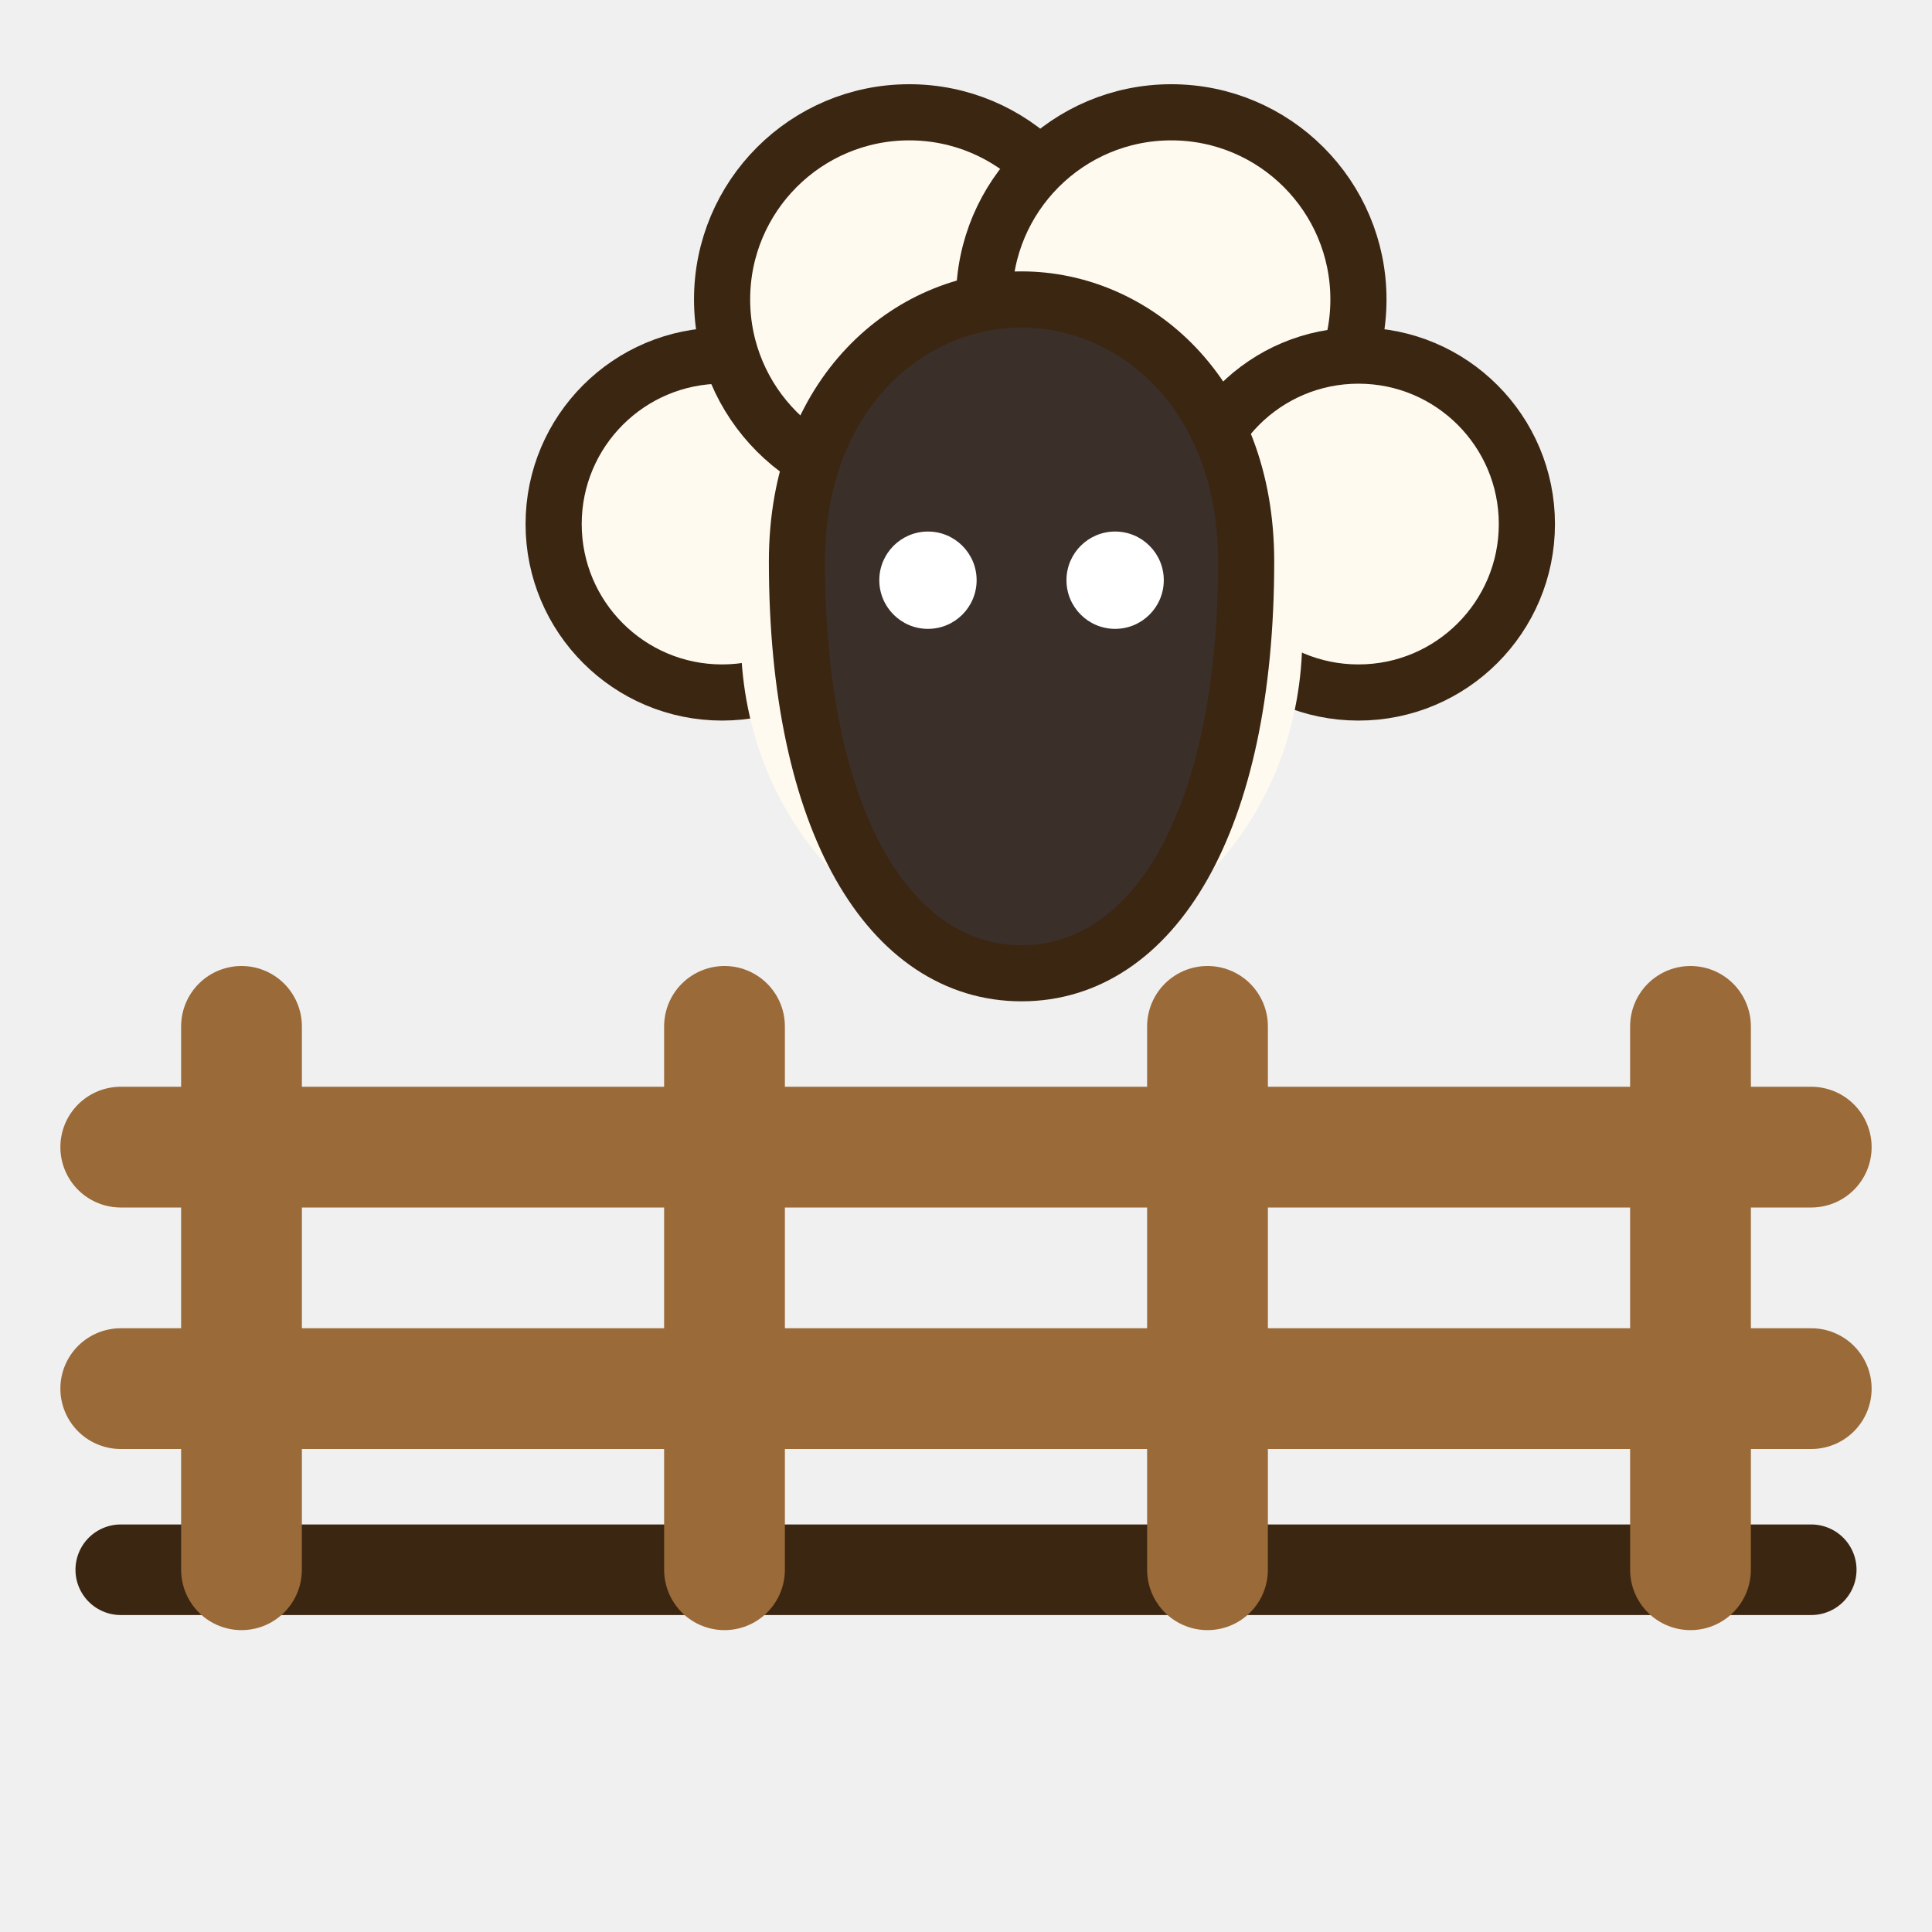
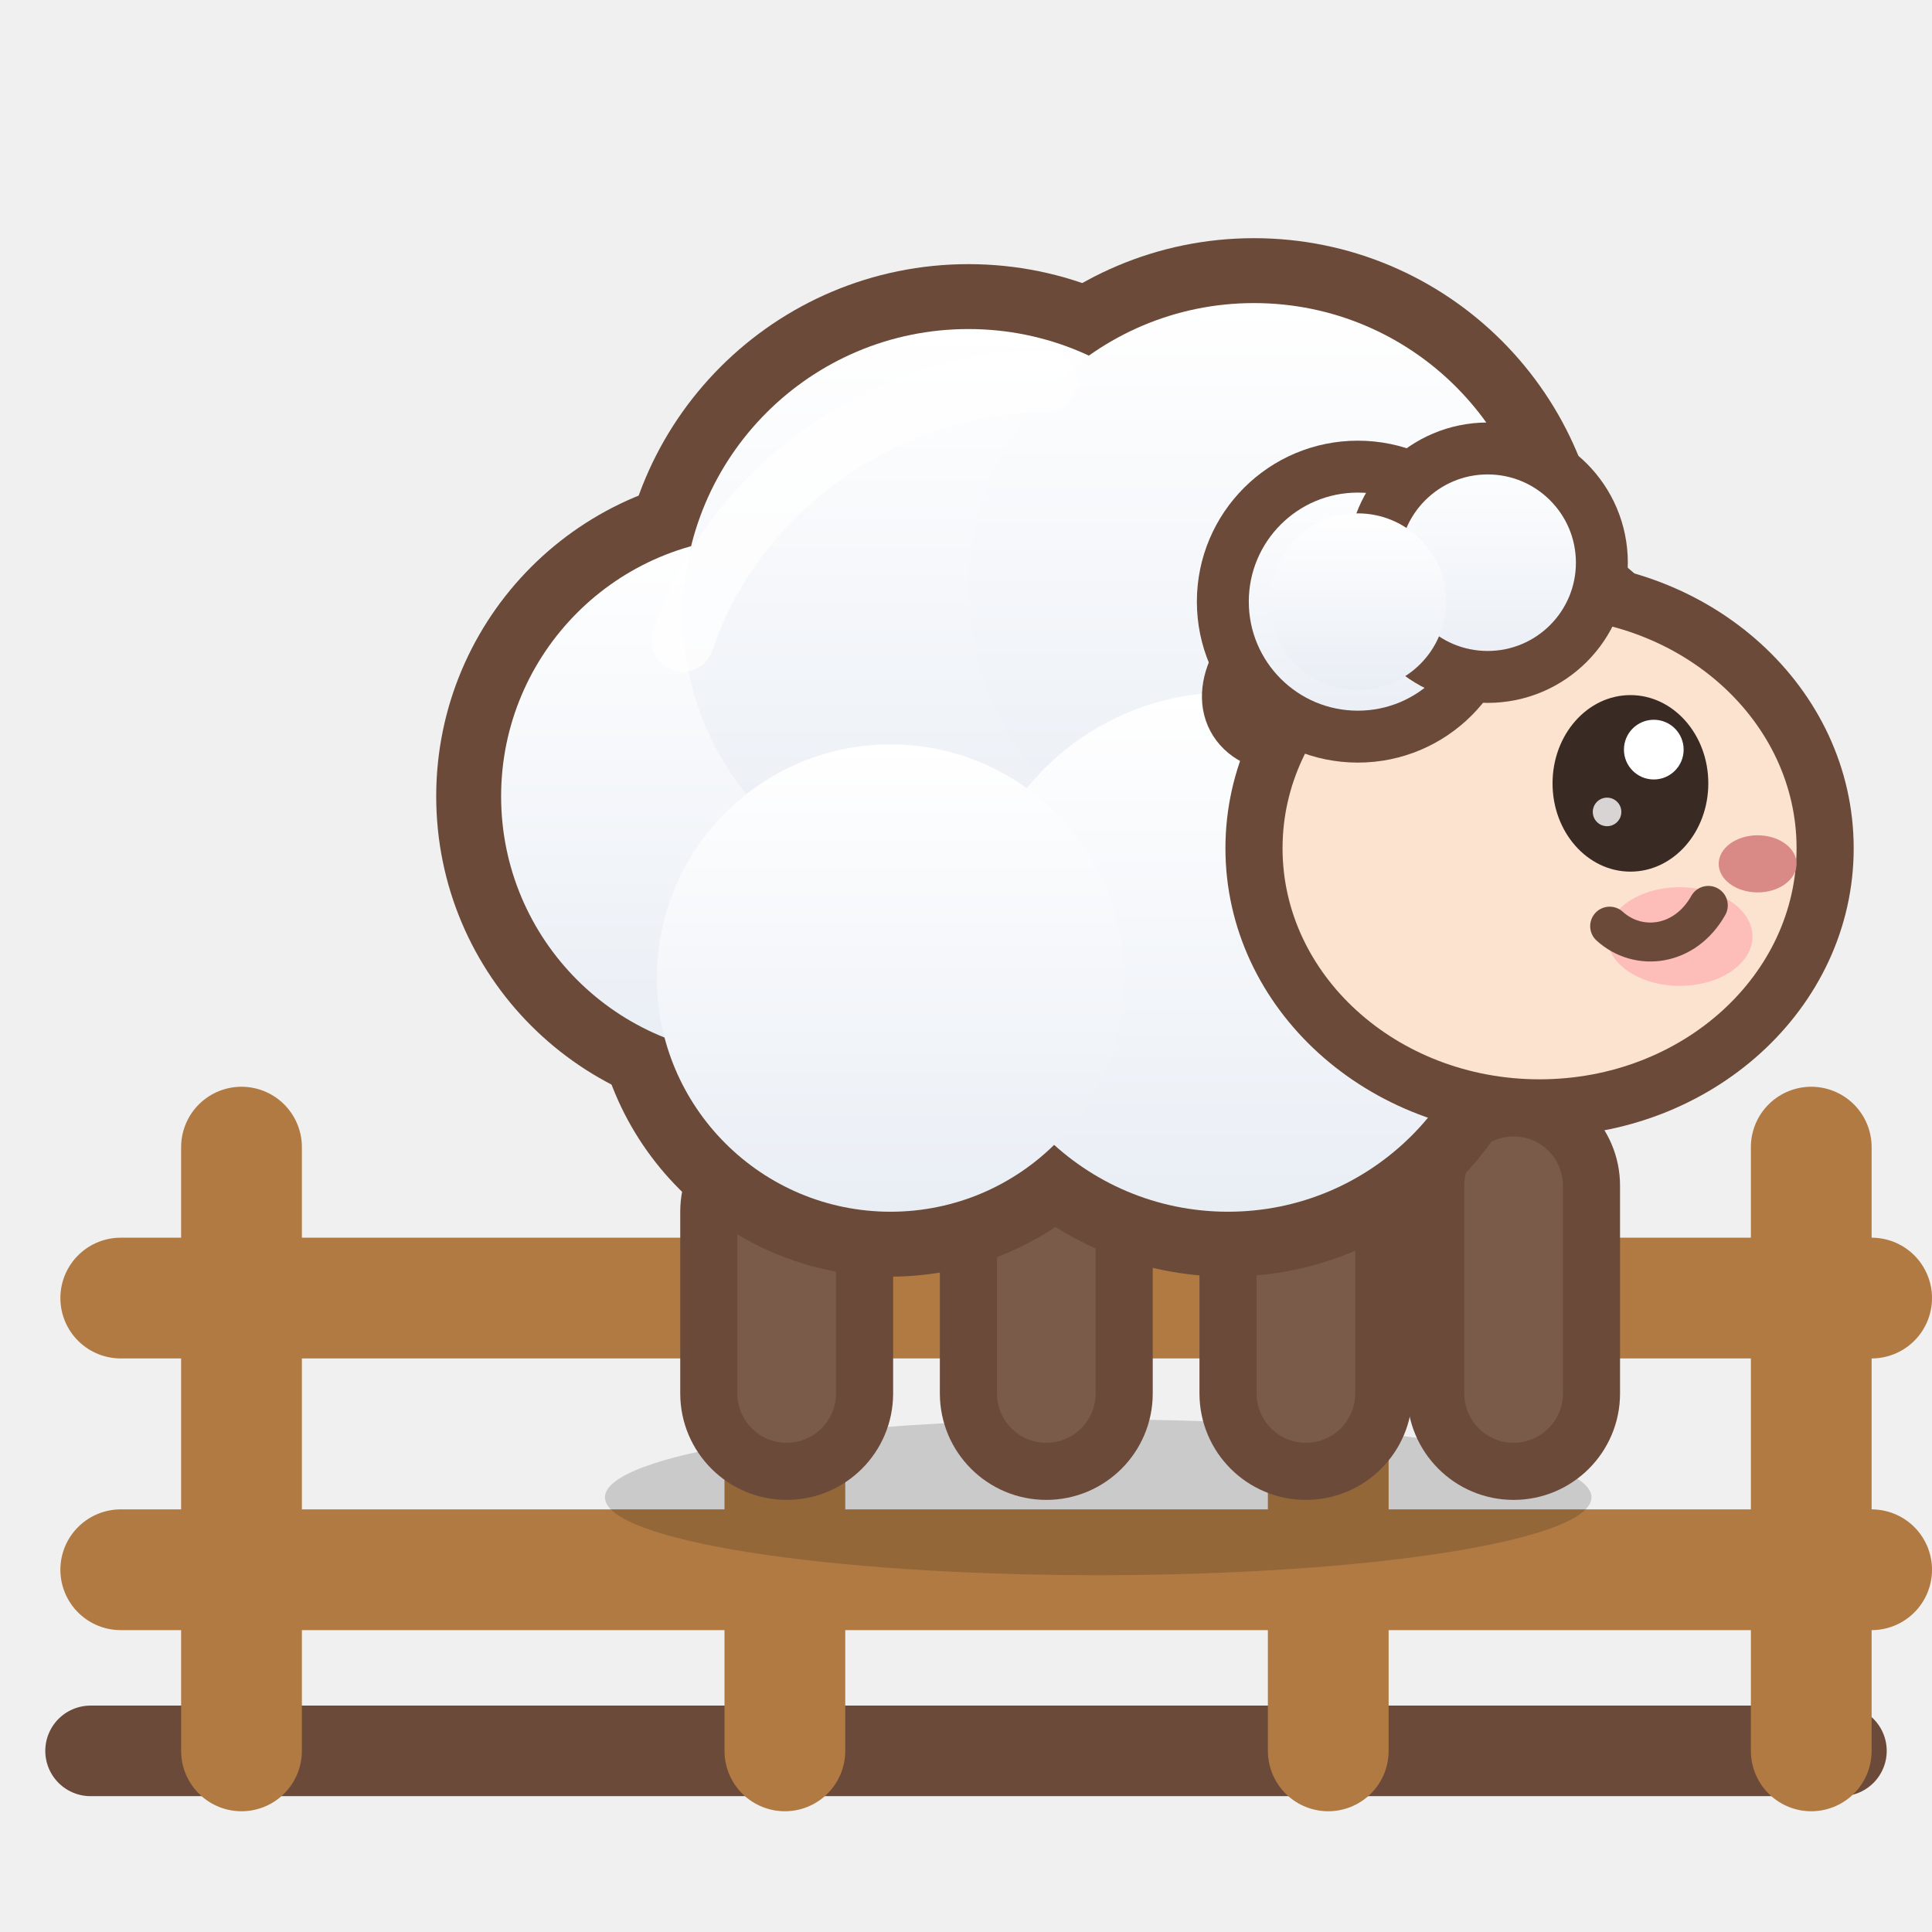
<svg xmlns="http://www.w3.org/2000/svg" viewBox="0 0 64 64" stroke-linejoin="round" stroke-linecap="round">
-   <path d="M4 52h56" stroke="#3b2612" stroke-width="3" />
-   <path d="M8 52V34M24 52V34M40 52V34M56 52V34M4 38h56M4 46h56" stroke="#9a6a38" stroke-width="4" fill="none" />
-   <g transform="translate(14 0) scale(.62)">
-     <g fill="#fffaf0" stroke="#3b2612" stroke-width="3">
-       <circle cx="16" cy="28" r="9" />
-       <circle cx="26" cy="16" r="10" />
-       <circle cx="40" cy="16" r="10" />
-       <circle cx="50" cy="28" r="9" />
+   <path d="M3 58h58" stroke="#6b4a3a" stroke-width="3" />
+   <path d="M8 58V38M26 58V38M44 58V38M60 58V38M4 43h58M4 52h58" stroke="#b07a42" stroke-width="4" fill="none" />
+   <g transform="translate(8 -2) scale(.86)">
+     <defs>
+       <linearGradient id="lM" x1="0" y1="0" x2="0" y2="1">
+         <stop offset="0" stop-color="#ffffff" />
+         <stop offset="1" stop-color="#e9eef5" />
+       </linearGradient>
+     </defs>
+     <ellipse cx="33" cy="60" rx="19" ry="3" fill="#000" opacity=".16" />
+     <g stroke="#6b4a3a" stroke-width="2.2" fill="#7a5a48">
+       <rect x="18" y="46" width="6" height="13" rx="3" />
+       <rect x="28" y="47" width="6" height="12" rx="3" />
+       <rect x="38" y="47" width="6" height="12" rx="3" />
+       <rect x="46" y="45" width="6" height="14" rx="3" />
    </g>
-     <ellipse cx="32" cy="34" rx="15" ry="17" fill="#fffaf0" />
-     <path d="M20 30c0-9 6-14 12-14s12 5 12 14c0 14-5 22-12 22s-12-8-12-22z" fill="#3b2f2a" stroke="#3b2612" stroke-width="3" />
-     <circle cx="27" cy="31" r="2.6" fill="#fff" />
-     <circle cx="37" cy="31" r="2.6" fill="#fff" />
+     <g transform="translate(0 -3)">
+       <g fill="#6b4a3a" stroke="#6b4a3a" stroke-width="5" stroke-linejoin="round">
+         <circle cx="20" cy="36" r="10" />
+         <circle cx="28" cy="29" r="11" />
+         <circle cx="39" cy="28" r="11" />
+         <circle cx="46" cy="36" r="9" />
+         <circle cx="38" cy="42" r="10" />
+         <circle cx="25" cy="43" r="9" />
+       </g>
+       <g fill="url(#lM)">
+         <circle cx="20" cy="36" r="10" />
+         <circle cx="28" cy="29" r="11" />
+         <circle cx="39" cy="28" r="11" />
+         <circle cx="46" cy="36" r="9" />
+         <circle cx="38" cy="42" r="10" />
+         <circle cx="25" cy="43" r="9" />
+       </g>
+       <path d="M17 30c2-6 8-10 14-10" fill="none" stroke="#fff" stroke-width="2.4" stroke-linecap="round" opacity=".75" />
+       <g stroke="#6b4a3a" stroke-width="2.2">
+         <ellipse cx="42" cy="31" rx="4.2" ry="2.6" transform="rotate(-28 42 31)" fill="#f2b3a4" />
+         <ellipse cx="50" cy="38" rx="11" ry="10" fill="#fbe3cf" />
+       </g>
+       <circle cx="43" cy="28.5" r="5.2" fill="url(#lM)" stroke="#6b4a3a" stroke-width="2" />
+       <circle cx="48" cy="27" r="4.4" fill="url(#lM)" stroke="#6b4a3a" stroke-width="2" />
+       <circle cx="43" cy="28.5" r="3.4" fill="url(#lM)" />
+       <ellipse cx="53.5" cy="35.5" rx="3" ry="3.4" fill="#3a2a24" />
+       <circle cx="54.4" cy="34.2" r="1.15" fill="#fff" />
+       <circle cx="52.6" cy="36.6" r=".55" fill="#fff" opacity=".8" />
+       <ellipse cx="55.4" cy="41.4" rx="2.8" ry="1.9" fill="#ff9fa8" opacity=".55" />
+       <path d="M56.5 40.2c-.9 1.6-2.7 1.8-3.8.8" fill="none" stroke="#6b4a3a" stroke-width="1.5" />
+       <ellipse cx="58.4" cy="38.6" rx="1.5" ry="1.1" fill="#d98a86" />
+     </g>
  </g>
</svg>
